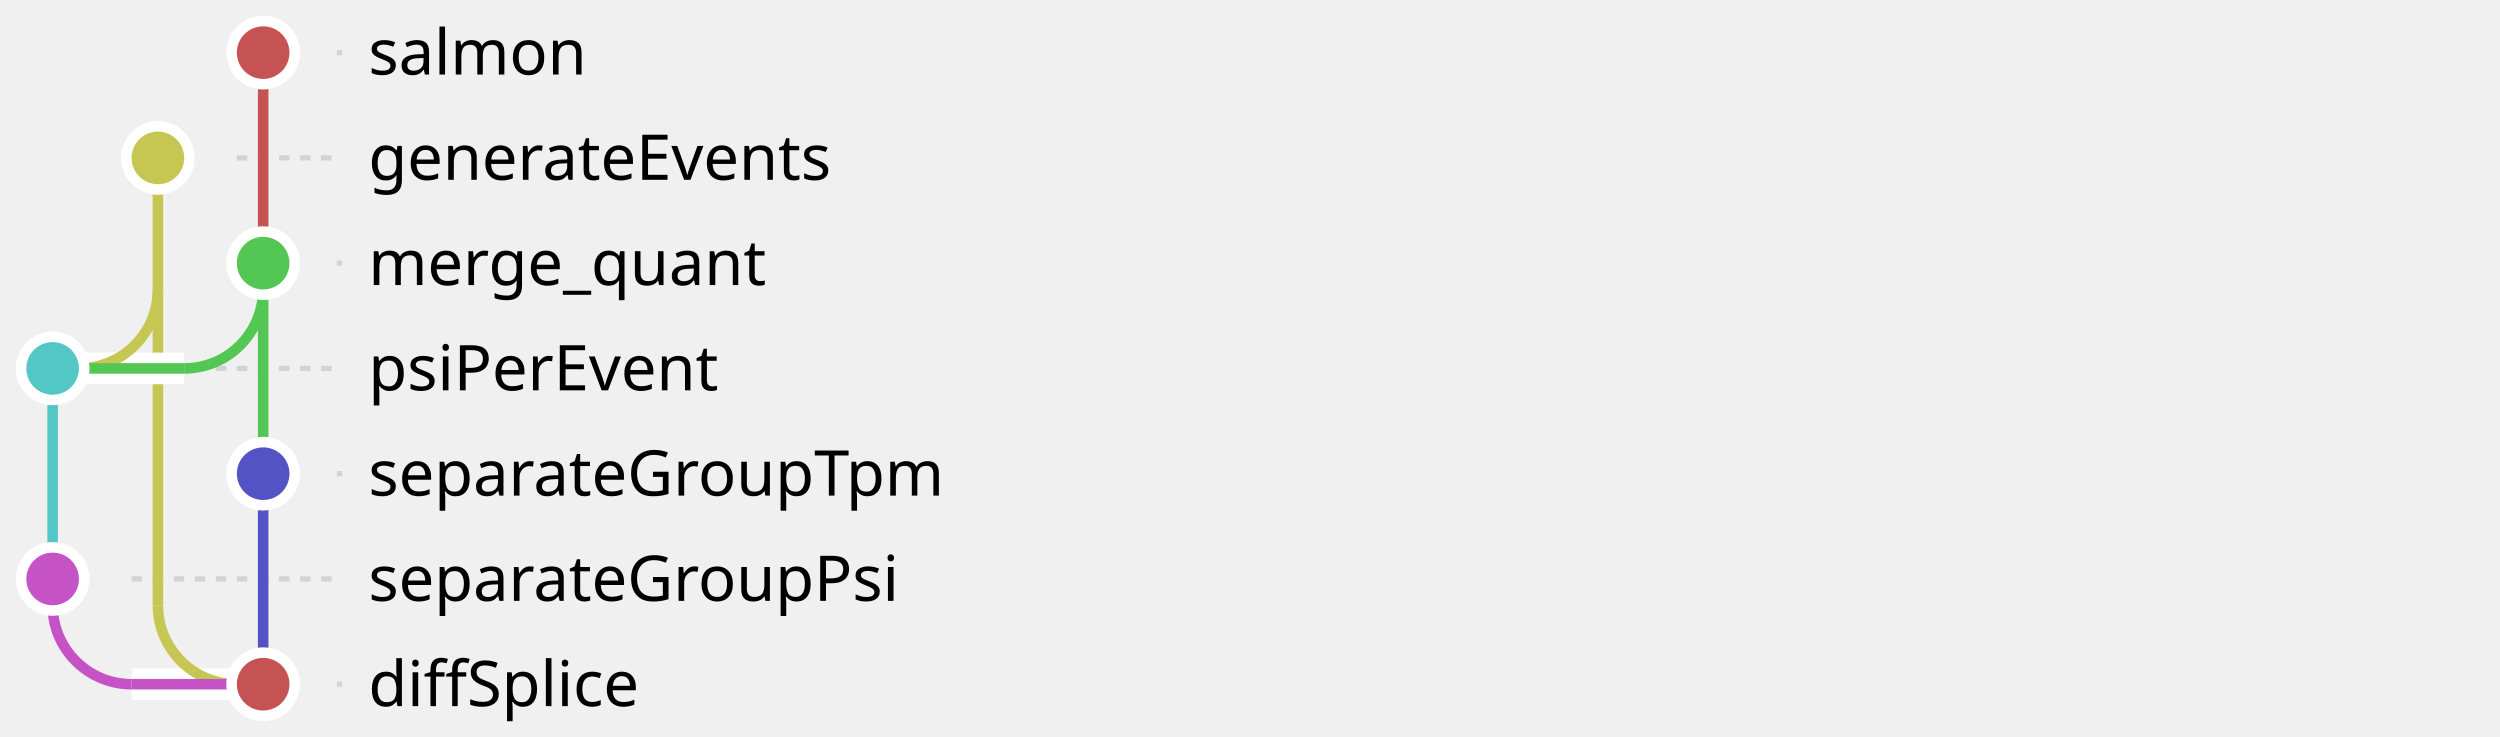
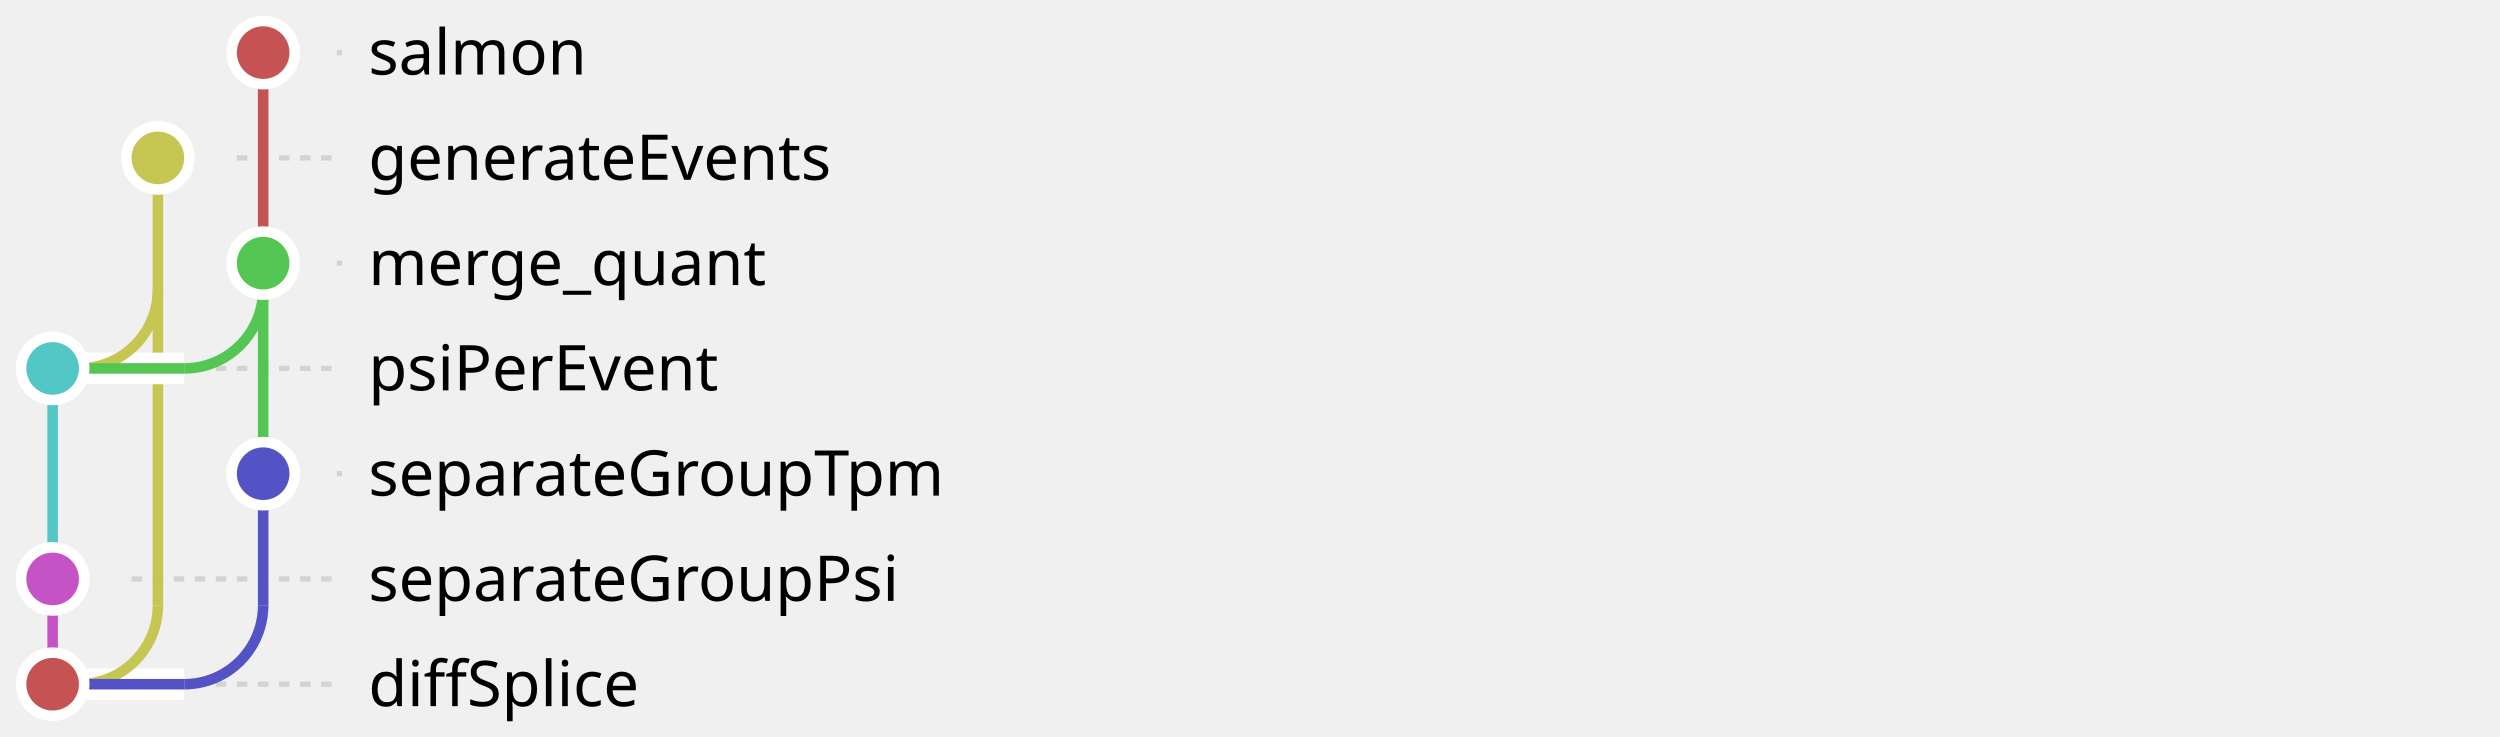
<svg xmlns="http://www.w3.org/2000/svg" baseProfile="full" height="100%" version="1.1" viewBox="25.0,5.0,475.0,140.0" width="100%">
  <defs />
  <g>
    <line stroke="lightgrey" stroke-dasharray="2" x1="90.0" x2="89.0" y1="15.0" y2="15.0" />
    <line stroke="lightgrey" stroke-dasharray="2" x1="70.0" x2="89.0" y1="35.0" y2="35.0" />
    <line stroke="lightgrey" stroke-dasharray="2" x1="90.0" x2="89.0" y1="55.0" y2="55.0" />
    <line stroke="lightgrey" stroke-dasharray="2" x1="50.0" x2="89.0" y1="75.0" y2="75.0" />
    <line stroke="lightgrey" stroke-dasharray="2" x1="90.0" x2="89.0" y1="95.0" y2="95.0" />
    <line stroke="lightgrey" stroke-dasharray="2" x1="50.0" x2="89.0" y1="115.0" y2="115.0" />
-     <line stroke="lightgrey" stroke-dasharray="2" x1="90.0" x2="89.0" y1="135.0" y2="135.0" />
+     <line stroke="lightgrey" stroke-dasharray="2" x1="50.0" x2="89.0" y1="135.0" y2="135.0" />
  </g>
  <g>
    <line stroke="#c65353" stroke-width="2.0" x1="75.0" x2="75.0" y1="15.0" y2="55.0" />
    <line stroke="#53c653" stroke-width="2.0" x1="75.0" x2="75.0" y1="55.0" y2="95.0" />
    <line stroke="#53c6c6" stroke-width="2.0" x1="35.0" x2="35.0" y1="75.0" y2="115.0" />
-     <line stroke="#c653c6" stroke-width="2.0" x1="35.0" x2="35.0" y1="115.0" y2="120.0" />
+     <line stroke="#c653c6" stroke-width="2.0" x1="35.0" x2="35.0" y1="115.0" y2="135.0" />
    <line stroke="#c6c653" stroke-width="2.0" x1="55.0" x2="55.0" y1="35.0" y2="120.0" />
-     <line stroke="#5353c6" stroke-width="2.0" x1="75.0" x2="75.0" y1="95.0" y2="135.0" />
+     <line stroke="#5353c6" stroke-width="2.0" x1="75.0" x2="75.0" y1="95.0" y2="120.0" />
  </g>
  <g>
    <line stroke="white" stroke-width="6.0" x1="35.0" x2="60.0" y1="75.0" y2="75.0" />
-     <line stroke="white" stroke-width="6.0" x1="50.0" x2="75.0" y1="135.0" y2="135.0" />
+     <line stroke="white" stroke-width="6.0" x1="35.0" x2="60.0" y1="135.0" y2="135.0" />
  </g>
  <g>
    <path d="M 55.0,60.0 a15.0,15.0 0 0,1 -15.0,15.0" fill="none" stroke="#c6c653" stroke-width="2.0" />
    <path d="M 75.0,60.0 a15.0,15.0 0 0,1 -15.0,15.0" fill="none" stroke="#53c653" stroke-width="2.0" />
    <line stroke="#53c653" stroke-width="2.0" x1="35.0" x2="60.0" y1="75.0" y2="75.0" />
-     <path d="M 35.0,120.0 a15.0,15.0 0 0,0 15.0,15.0" fill="none" stroke="#c653c6" stroke-width="2.0" />
-     <path d="M 55.0,120.0 a15.0,15.0 0 0,0 15.0,15.0" fill="none" stroke="#c6c653" stroke-width="2.0" />
-     <line stroke="#c653c6" stroke-width="2.0" x1="50.0" x2="75.0" y1="135.0" y2="135.0" />
+     <path d="M 55.0,120.0 a15.0,15.0 0 0,1 -15.0,15.0" fill="none" stroke="#c6c653" stroke-width="2.0" />
+     <path d="M 75.0,120.0 a15.0,15.0 0 0,1 -15.0,15.0" fill="none" stroke="#5353c6" stroke-width="2.0" />
+     <line stroke="#5353c6" stroke-width="2.0" x1="35.0" x2="60.0" y1="135.0" y2="135.0" />
  </g>
  <g>
    <circle cx="75.0" cy="15.0" fill="#c65353" id="Nsalmon" r="6.0" stroke="white" stroke-width="2.0" />
    <text dominant-baseline="middle" font-family="sans-serif" font-size="inherit" x="95.0" y="15.0">salmon</text>
    <circle cx="55.0" cy="35.0" fill="#c6c653" id="NgenerateEvents" r="6.0" stroke="white" stroke-width="2.0" />
    <text dominant-baseline="middle" font-family="sans-serif" font-size="inherit" x="95.0" y="35.0">generateEvents</text>
    <circle cx="75.0" cy="55.0" fill="#53c653" id="Nmerge_quant" r="6.0" stroke="white" stroke-width="2.0" />
    <text dominant-baseline="middle" font-family="sans-serif" font-size="inherit" x="95.0" y="55.0">merge_quant</text>
    <circle cx="35.0" cy="75.0" fill="#53c6c6" id="NpsiPerEvent" r="6.0" stroke="white" stroke-width="2.0" />
    <text dominant-baseline="middle" font-family="sans-serif" font-size="inherit" x="95.0" y="75.0">psiPerEvent</text>
    <circle cx="75.0" cy="95.0" fill="#5353c6" id="NseparateGroupTpm" r="6.0" stroke="white" stroke-width="2.0" />
    <text dominant-baseline="middle" font-family="sans-serif" font-size="inherit" x="95.0" y="95.0">separateGroupTpm</text>
    <circle cx="35.0" cy="115.0" fill="#c653c6" id="NseparateGroupPsi" r="6.0" stroke="white" stroke-width="2.0" />
    <text dominant-baseline="middle" font-family="sans-serif" font-size="inherit" x="95.0" y="115.0">separateGroupPsi</text>
-     <circle cx="75.0" cy="135.0" fill="#c65353" id="NdiffSplice" r="6.0" stroke="white" stroke-width="2.0" />
+     <circle cx="35.0" cy="135.0" fill="#c65353" id="NdiffSplice" r="6.0" stroke="white" stroke-width="2.0" />
    <text dominant-baseline="middle" font-family="sans-serif" font-size="inherit" x="95.0" y="135.0">diffSplice</text>
  </g>
</svg>
